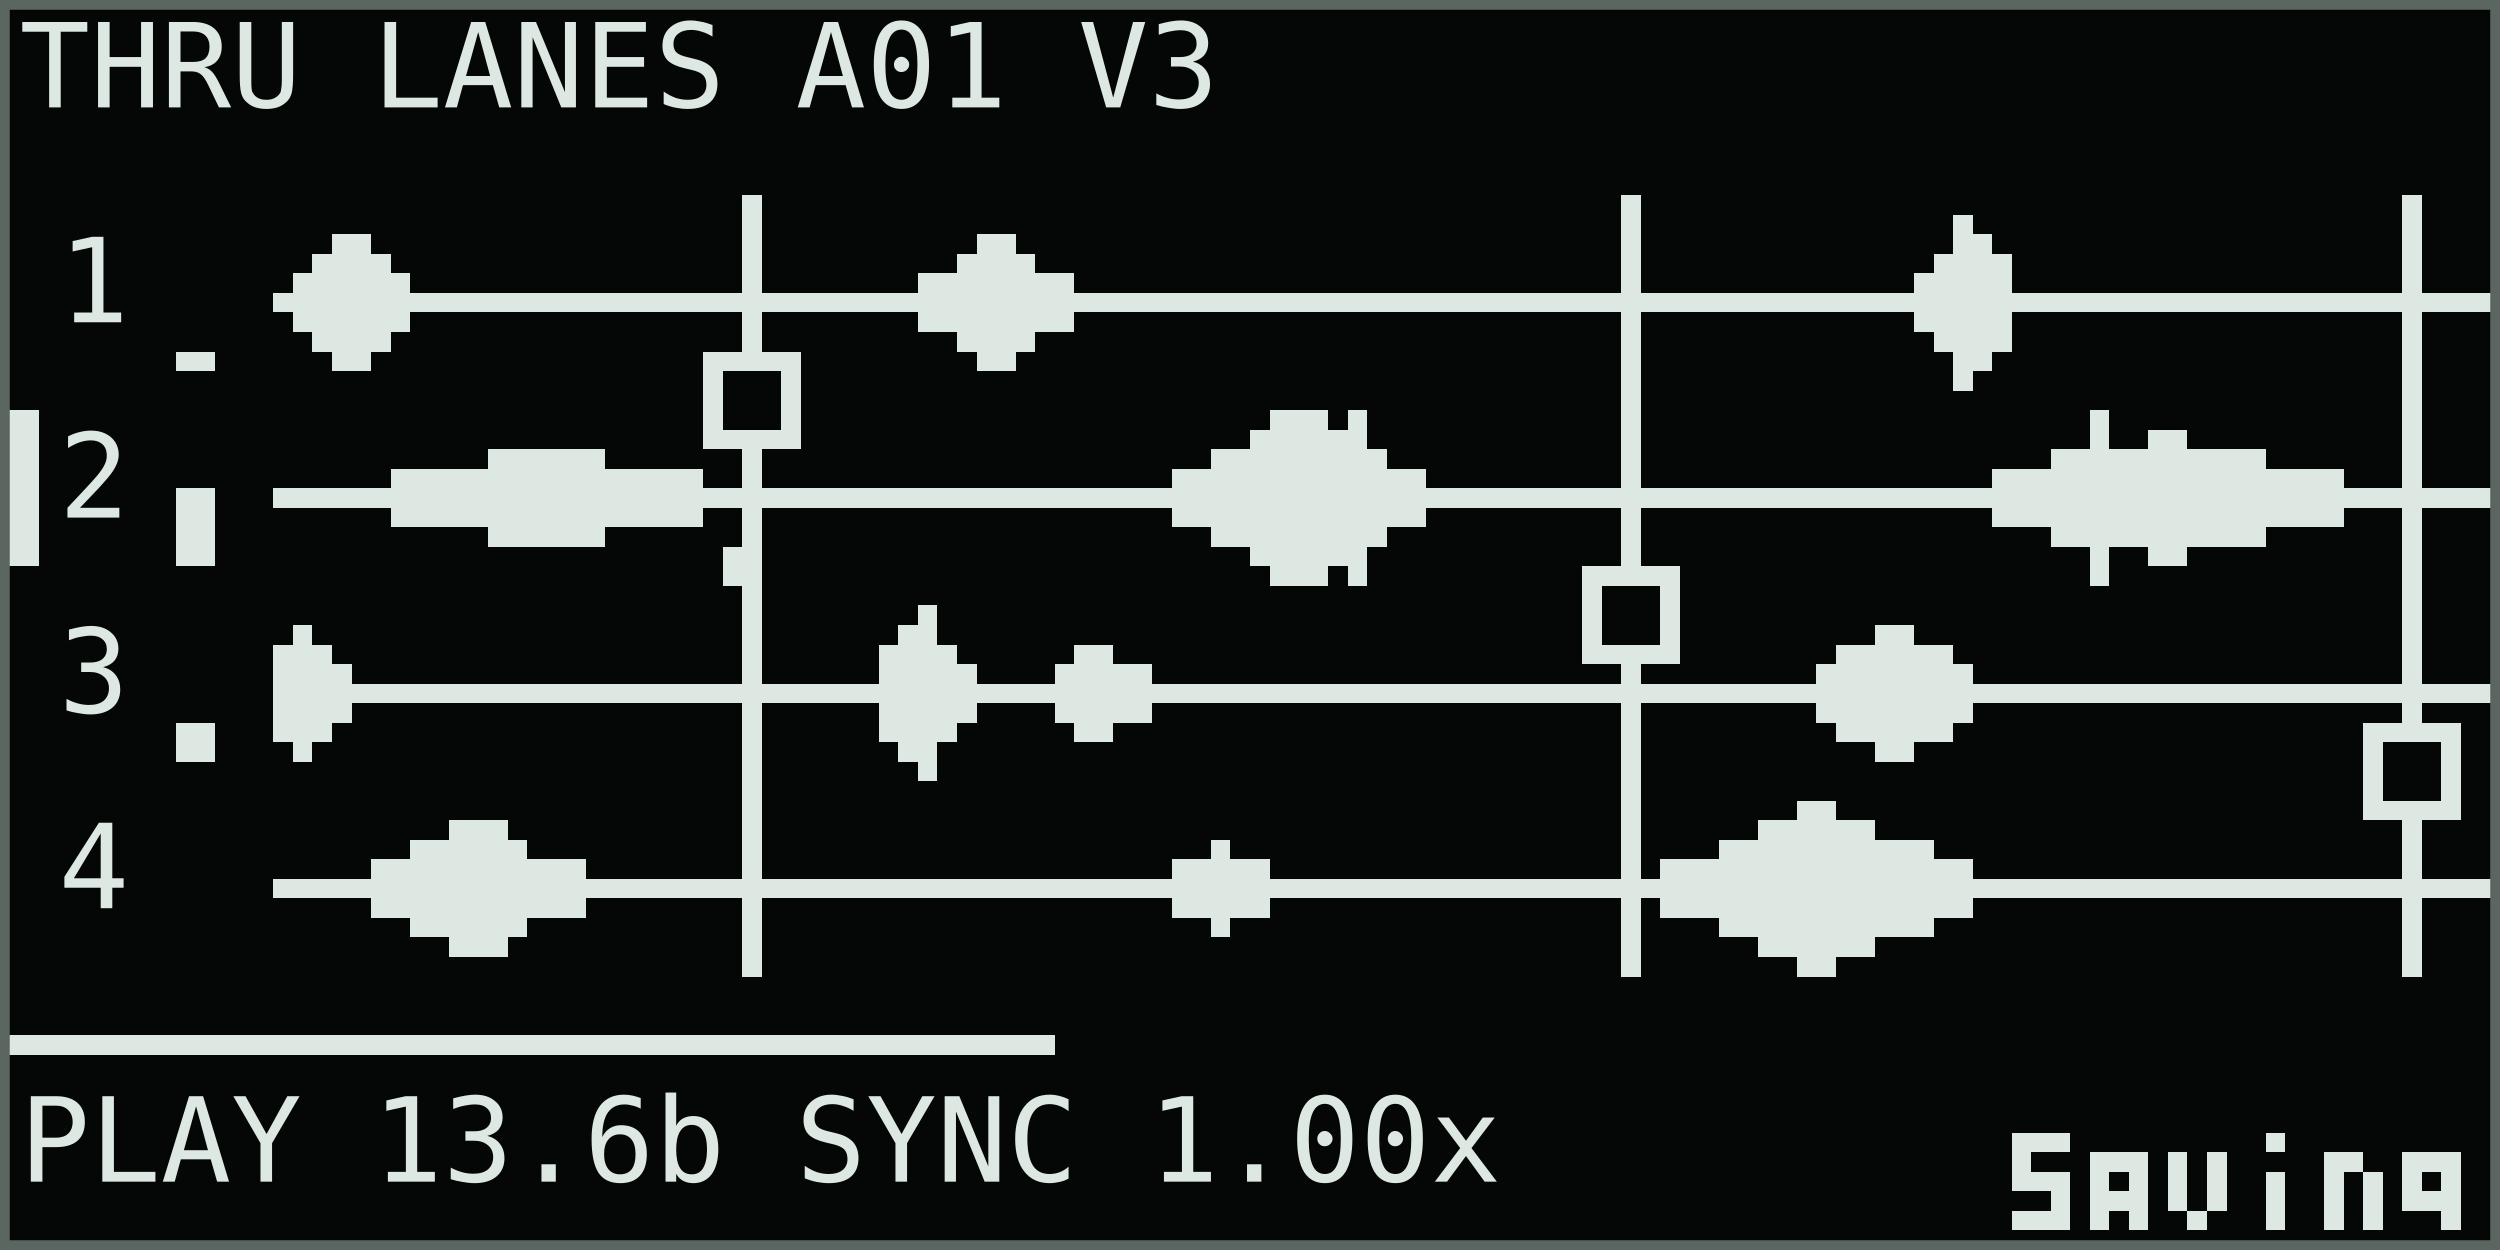
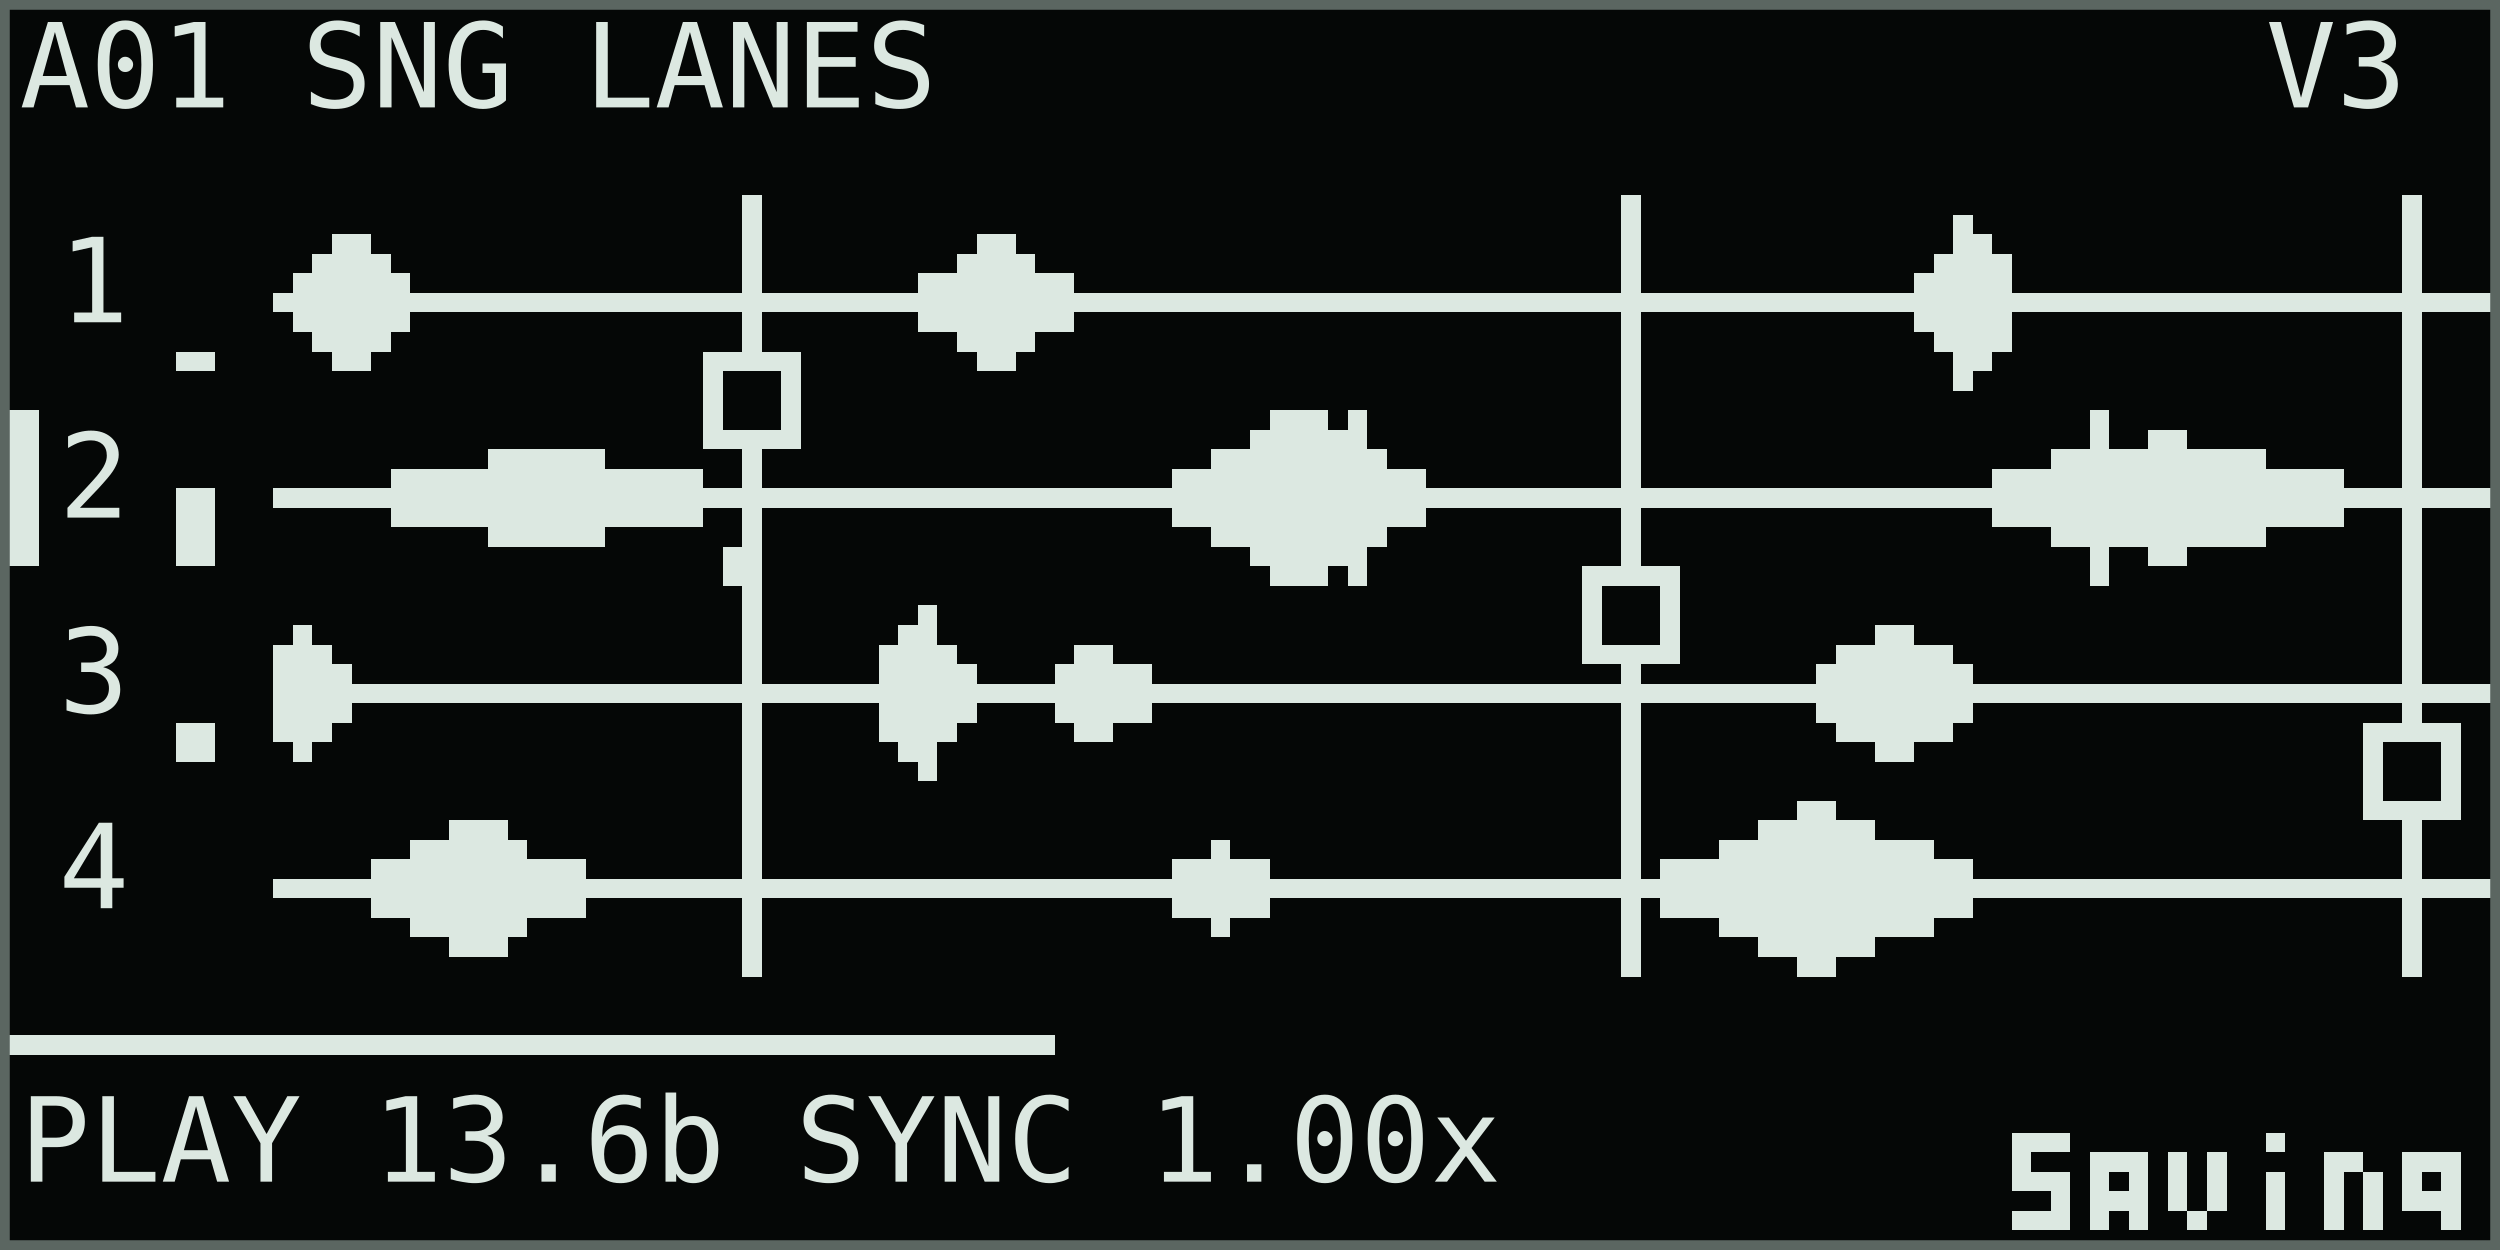
<svg xmlns="http://www.w3.org/2000/svg" width="768" height="384" viewBox="0 0 128 64" role="img" aria-labelledby="title desc">
  <rect width="128" height="64" fill="#050706" />
  <g shape-rendering="crispEdges" font-family="DejaVu Sans Mono, IBM Plex Mono, monospace" font-size="6" font-style="normal" font-weight="400" text-rendering="geometricPrecision">
-     <text x="1" y="5.5" fill="#dce8e1">THRU LANES A01 V3</text>
+     <text x="1" y="5.5" fill="#dce8e1">A01 SNG LANES</text>
+     <text x="116" y="5.5" fill="#dce8e1">V3</text>
    <text x="3" y="16.5" fill="#dce8e1">1</text>
    <rect x="9" y="18" width="2" height="1" fill="#dce8e1" />
    <rect x="14" y="15" width="1" height="1" fill="#dce8e1" />
    <rect x="15" y="14" width="1" height="3" fill="#dce8e1" />
    <rect x="16" y="13" width="1" height="5" fill="#dce8e1" />
    <rect x="17" y="12" width="1" height="7" fill="#dce8e1" />
    <rect x="18" y="12" width="1" height="7" fill="#dce8e1" />
    <rect x="19" y="13" width="1" height="5" fill="#dce8e1" />
    <rect x="20" y="14" width="1" height="3" fill="#dce8e1" />
    <rect x="21" y="15" width="1" height="1" fill="#dce8e1" />
    <rect x="22" y="15" width="1" height="1" fill="#dce8e1" />
    <rect x="23" y="15" width="1" height="1" fill="#dce8e1" />
    <rect x="24" y="15" width="1" height="1" fill="#dce8e1" />
    <rect x="25" y="15" width="1" height="1" fill="#dce8e1" />
    <rect x="26" y="15" width="1" height="1" fill="#dce8e1" />
    <rect x="27" y="15" width="1" height="1" fill="#dce8e1" />
    <rect x="28" y="15" width="1" height="1" fill="#dce8e1" />
    <rect x="29" y="15" width="1" height="1" fill="#dce8e1" />
    <rect x="30" y="15" width="1" height="1" fill="#dce8e1" />
    <rect x="31" y="15" width="1" height="1" fill="#dce8e1" />
    <rect x="32" y="15" width="1" height="1" fill="#dce8e1" />
    <rect x="33" y="15" width="1" height="1" fill="#dce8e1" />
    <rect x="34" y="15" width="1" height="1" fill="#dce8e1" />
    <rect x="35" y="15" width="1" height="1" fill="#dce8e1" />
    <rect x="36" y="15" width="1" height="1" fill="#dce8e1" />
    <rect x="37" y="15" width="1" height="1" fill="#dce8e1" />
    <rect x="38" y="15" width="1" height="1" fill="#dce8e1" />
    <rect x="39" y="15" width="1" height="1" fill="#dce8e1" />
    <rect x="40" y="15" width="1" height="1" fill="#dce8e1" />
    <rect x="41" y="15" width="1" height="1" fill="#dce8e1" />
    <rect x="42" y="15" width="1" height="1" fill="#dce8e1" />
    <rect x="43" y="15" width="1" height="1" fill="#dce8e1" />
    <rect x="44" y="15" width="1" height="1" fill="#dce8e1" />
    <rect x="45" y="15" width="1" height="1" fill="#dce8e1" />
    <rect x="46" y="15" width="1" height="1" fill="#dce8e1" />
    <rect x="47" y="14" width="1" height="3" fill="#dce8e1" />
    <rect x="48" y="14" width="1" height="3" fill="#dce8e1" />
    <rect x="49" y="13" width="1" height="5" fill="#dce8e1" />
    <rect x="50" y="12" width="1" height="7" fill="#dce8e1" />
    <rect x="51" y="12" width="1" height="7" fill="#dce8e1" />
    <rect x="52" y="13" width="1" height="5" fill="#dce8e1" />
    <rect x="53" y="14" width="1" height="3" fill="#dce8e1" />
    <rect x="54" y="14" width="1" height="3" fill="#dce8e1" />
    <rect x="55" y="15" width="1" height="1" fill="#dce8e1" />
    <rect x="56" y="15" width="1" height="1" fill="#dce8e1" />
    <rect x="57" y="15" width="1" height="1" fill="#dce8e1" />
    <rect x="58" y="15" width="1" height="1" fill="#dce8e1" />
    <rect x="59" y="15" width="1" height="1" fill="#dce8e1" />
    <rect x="60" y="15" width="1" height="1" fill="#dce8e1" />
    <rect x="61" y="15" width="1" height="1" fill="#dce8e1" />
    <rect x="62" y="15" width="1" height="1" fill="#dce8e1" />
    <rect x="63" y="15" width="1" height="1" fill="#dce8e1" />
    <rect x="64" y="15" width="1" height="1" fill="#dce8e1" />
    <rect x="65" y="15" width="1" height="1" fill="#dce8e1" />
    <rect x="66" y="15" width="1" height="1" fill="#dce8e1" />
    <rect x="67" y="15" width="1" height="1" fill="#dce8e1" />
    <rect x="68" y="15" width="1" height="1" fill="#dce8e1" />
    <rect x="69" y="15" width="1" height="1" fill="#dce8e1" />
    <rect x="70" y="15" width="1" height="1" fill="#dce8e1" />
    <rect x="71" y="15" width="1" height="1" fill="#dce8e1" />
    <rect x="72" y="15" width="1" height="1" fill="#dce8e1" />
    <rect x="73" y="15" width="1" height="1" fill="#dce8e1" />
    <rect x="74" y="15" width="1" height="1" fill="#dce8e1" />
    <rect x="75" y="15" width="1" height="1" fill="#dce8e1" />
    <rect x="76" y="15" width="1" height="1" fill="#dce8e1" />
    <rect x="77" y="15" width="1" height="1" fill="#dce8e1" />
    <rect x="78" y="15" width="1" height="1" fill="#dce8e1" />
    <rect x="79" y="15" width="1" height="1" fill="#dce8e1" />
    <rect x="80" y="15" width="1" height="1" fill="#dce8e1" />
    <rect x="81" y="15" width="1" height="1" fill="#dce8e1" />
    <rect x="82" y="15" width="1" height="1" fill="#dce8e1" />
    <rect x="83" y="15" width="1" height="1" fill="#dce8e1" />
    <rect x="84" y="15" width="1" height="1" fill="#dce8e1" />
    <rect x="85" y="15" width="1" height="1" fill="#dce8e1" />
    <rect x="86" y="15" width="1" height="1" fill="#dce8e1" />
    <rect x="87" y="15" width="1" height="1" fill="#dce8e1" />
    <rect x="88" y="15" width="1" height="1" fill="#dce8e1" />
    <rect x="89" y="15" width="1" height="1" fill="#dce8e1" />
    <rect x="90" y="15" width="1" height="1" fill="#dce8e1" />
    <rect x="91" y="15" width="1" height="1" fill="#dce8e1" />
    <rect x="92" y="15" width="1" height="1" fill="#dce8e1" />
    <rect x="93" y="15" width="1" height="1" fill="#dce8e1" />
    <rect x="94" y="15" width="1" height="1" fill="#dce8e1" />
    <rect x="95" y="15" width="1" height="1" fill="#dce8e1" />
    <rect x="96" y="15" width="1" height="1" fill="#dce8e1" />
    <rect x="97" y="15" width="1" height="1" fill="#dce8e1" />
    <rect x="98" y="14" width="1" height="3" fill="#dce8e1" />
    <rect x="99" y="13" width="1" height="5" fill="#dce8e1" />
    <rect x="100" y="11" width="1" height="9" fill="#dce8e1" />
    <rect x="101" y="12" width="1" height="7" fill="#dce8e1" />
    <rect x="102" y="13" width="1" height="5" fill="#dce8e1" />
    <rect x="103" y="15" width="1" height="1" fill="#dce8e1" />
    <rect x="104" y="15" width="1" height="1" fill="#dce8e1" />
    <rect x="105" y="15" width="1" height="1" fill="#dce8e1" />
    <rect x="106" y="15" width="1" height="1" fill="#dce8e1" />
    <rect x="107" y="15" width="1" height="1" fill="#dce8e1" />
    <rect x="108" y="15" width="1" height="1" fill="#dce8e1" />
    <rect x="109" y="15" width="1" height="1" fill="#dce8e1" />
    <rect x="110" y="15" width="1" height="1" fill="#dce8e1" />
    <rect x="111" y="15" width="1" height="1" fill="#dce8e1" />
    <rect x="112" y="15" width="1" height="1" fill="#dce8e1" />
    <rect x="113" y="15" width="1" height="1" fill="#dce8e1" />
    <rect x="114" y="15" width="1" height="1" fill="#dce8e1" />
    <rect x="115" y="15" width="1" height="1" fill="#dce8e1" />
    <rect x="116" y="15" width="1" height="1" fill="#dce8e1" />
    <rect x="117" y="15" width="1" height="1" fill="#dce8e1" />
    <rect x="118" y="15" width="1" height="1" fill="#dce8e1" />
    <rect x="119" y="15" width="1" height="1" fill="#dce8e1" />
    <rect x="120" y="15" width="1" height="1" fill="#dce8e1" />
    <rect x="121" y="15" width="1" height="1" fill="#dce8e1" />
    <rect x="122" y="15" width="1" height="1" fill="#dce8e1" />
    <rect x="123" y="15" width="1" height="1" fill="#dce8e1" />
    <rect x="124" y="15" width="1" height="1" fill="#dce8e1" />
    <rect x="125" y="15" width="1" height="1" fill="#dce8e1" />
    <rect x="126" y="15" width="1" height="1" fill="#dce8e1" />
    <rect x="127" y="15" width="1" height="1" fill="#dce8e1" />
    <rect x="0" y="21" width="2" height="8" fill="#dce8e1" />
    <text x="3" y="26.5" fill="#dce8e1">2</text>
    <rect x="9" y="25" width="2" height="4" fill="#dce8e1" />
    <rect x="14" y="25" width="1" height="1" fill="#dce8e1" />
    <rect x="15" y="25" width="1" height="1" fill="#dce8e1" />
    <rect x="16" y="25" width="1" height="1" fill="#dce8e1" />
    <rect x="17" y="25" width="1" height="1" fill="#dce8e1" />
    <rect x="18" y="25" width="1" height="1" fill="#dce8e1" />
    <rect x="19" y="25" width="1" height="1" fill="#dce8e1" />
    <rect x="20" y="24" width="1" height="3" fill="#dce8e1" />
    <rect x="21" y="24" width="1" height="3" fill="#dce8e1" />
    <rect x="22" y="24" width="1" height="3" fill="#dce8e1" />
    <rect x="23" y="24" width="1" height="3" fill="#dce8e1" />
    <rect x="24" y="24" width="1" height="3" fill="#dce8e1" />
    <rect x="25" y="23" width="1" height="5" fill="#dce8e1" />
    <rect x="26" y="23" width="1" height="5" fill="#dce8e1" />
    <rect x="27" y="23" width="1" height="5" fill="#dce8e1" />
    <rect x="28" y="23" width="1" height="5" fill="#dce8e1" />
    <rect x="29" y="23" width="1" height="5" fill="#dce8e1" />
    <rect x="30" y="23" width="1" height="5" fill="#dce8e1" />
    <rect x="31" y="24" width="1" height="3" fill="#dce8e1" />
    <rect x="32" y="24" width="1" height="3" fill="#dce8e1" />
    <rect x="33" y="24" width="1" height="3" fill="#dce8e1" />
    <rect x="34" y="24" width="1" height="3" fill="#dce8e1" />
    <rect x="35" y="24" width="1" height="3" fill="#dce8e1" />
    <rect x="36" y="25" width="1" height="1" fill="#dce8e1" />
    <rect x="37" y="25" width="1" height="1" fill="#dce8e1" />
    <rect x="38" y="25" width="1" height="1" fill="#dce8e1" />
    <rect x="39" y="25" width="1" height="1" fill="#dce8e1" />
    <rect x="40" y="25" width="1" height="1" fill="#dce8e1" />
    <rect x="41" y="25" width="1" height="1" fill="#dce8e1" />
    <rect x="42" y="25" width="1" height="1" fill="#dce8e1" />
    <rect x="43" y="25" width="1" height="1" fill="#dce8e1" />
    <rect x="44" y="25" width="1" height="1" fill="#dce8e1" />
    <rect x="45" y="25" width="1" height="1" fill="#dce8e1" />
    <rect x="46" y="25" width="1" height="1" fill="#dce8e1" />
    <rect x="47" y="25" width="1" height="1" fill="#dce8e1" />
    <rect x="48" y="25" width="1" height="1" fill="#dce8e1" />
    <rect x="49" y="25" width="1" height="1" fill="#dce8e1" />
    <rect x="50" y="25" width="1" height="1" fill="#dce8e1" />
    <rect x="51" y="25" width="1" height="1" fill="#dce8e1" />
    <rect x="52" y="25" width="1" height="1" fill="#dce8e1" />
    <rect x="53" y="25" width="1" height="1" fill="#dce8e1" />
    <rect x="54" y="25" width="1" height="1" fill="#dce8e1" />
    <rect x="55" y="25" width="1" height="1" fill="#dce8e1" />
    <rect x="56" y="25" width="1" height="1" fill="#dce8e1" />
    <rect x="57" y="25" width="1" height="1" fill="#dce8e1" />
    <rect x="58" y="25" width="1" height="1" fill="#dce8e1" />
    <rect x="59" y="25" width="1" height="1" fill="#dce8e1" />
    <rect x="60" y="24" width="1" height="3" fill="#dce8e1" />
    <rect x="61" y="24" width="1" height="3" fill="#dce8e1" />
    <rect x="62" y="23" width="1" height="5" fill="#dce8e1" />
    <rect x="63" y="23" width="1" height="5" fill="#dce8e1" />
    <rect x="64" y="22" width="1" height="7" fill="#dce8e1" />
    <rect x="65" y="21" width="1" height="9" fill="#dce8e1" />
    <rect x="66" y="21" width="1" height="9" fill="#dce8e1" />
    <rect x="67" y="21" width="1" height="9" fill="#dce8e1" />
    <rect x="68" y="22" width="1" height="7" fill="#dce8e1" />
    <rect x="69" y="23" width="1" height="5" fill="#dce8e1" />
    <rect x="70" y="23" width="1" height="5" fill="#dce8e1" />
    <rect x="71" y="24" width="1" height="3" fill="#dce8e1" />
    <rect x="72" y="24" width="1" height="3" fill="#dce8e1" />
    <rect x="73" y="25" width="1" height="1" fill="#dce8e1" />
    <rect x="74" y="25" width="1" height="1" fill="#dce8e1" />
    <rect x="75" y="25" width="1" height="1" fill="#dce8e1" />
    <rect x="76" y="25" width="1" height="1" fill="#dce8e1" />
    <rect x="77" y="25" width="1" height="1" fill="#dce8e1" />
    <rect x="78" y="25" width="1" height="1" fill="#dce8e1" />
    <rect x="79" y="25" width="1" height="1" fill="#dce8e1" />
    <rect x="80" y="25" width="1" height="1" fill="#dce8e1" />
    <rect x="81" y="25" width="1" height="1" fill="#dce8e1" />
    <rect x="82" y="25" width="1" height="1" fill="#dce8e1" />
    <rect x="83" y="25" width="1" height="1" fill="#dce8e1" />
    <rect x="84" y="25" width="1" height="1" fill="#dce8e1" />
    <rect x="85" y="25" width="1" height="1" fill="#dce8e1" />
    <rect x="86" y="25" width="1" height="1" fill="#dce8e1" />
    <rect x="87" y="25" width="1" height="1" fill="#dce8e1" />
    <rect x="88" y="25" width="1" height="1" fill="#dce8e1" />
    <rect x="89" y="25" width="1" height="1" fill="#dce8e1" />
    <rect x="90" y="25" width="1" height="1" fill="#dce8e1" />
    <rect x="91" y="25" width="1" height="1" fill="#dce8e1" />
    <rect x="92" y="25" width="1" height="1" fill="#dce8e1" />
    <rect x="93" y="25" width="1" height="1" fill="#dce8e1" />
    <rect x="94" y="25" width="1" height="1" fill="#dce8e1" />
    <rect x="95" y="25" width="1" height="1" fill="#dce8e1" />
    <rect x="96" y="25" width="1" height="1" fill="#dce8e1" />
    <rect x="97" y="25" width="1" height="1" fill="#dce8e1" />
    <rect x="98" y="25" width="1" height="1" fill="#dce8e1" />
    <rect x="99" y="25" width="1" height="1" fill="#dce8e1" />
    <rect x="100" y="25" width="1" height="1" fill="#dce8e1" />
    <rect x="101" y="25" width="1" height="1" fill="#dce8e1" />
    <rect x="102" y="24" width="1" height="3" fill="#dce8e1" />
    <rect x="103" y="24" width="1" height="3" fill="#dce8e1" />
    <rect x="104" y="24" width="1" height="3" fill="#dce8e1" />
    <rect x="105" y="23" width="1" height="5" fill="#dce8e1" />
    <rect x="106" y="23" width="1" height="5" fill="#dce8e1" />
    <rect x="107" y="23" width="1" height="5" fill="#dce8e1" />
    <rect x="108" y="23" width="1" height="5" fill="#dce8e1" />
    <rect x="109" y="23" width="1" height="5" fill="#dce8e1" />
    <rect x="110" y="22" width="1" height="7" fill="#dce8e1" />
    <rect x="111" y="22" width="1" height="7" fill="#dce8e1" />
    <rect x="112" y="23" width="1" height="5" fill="#dce8e1" />
    <rect x="113" y="23" width="1" height="5" fill="#dce8e1" />
    <rect x="114" y="23" width="1" height="5" fill="#dce8e1" />
    <rect x="115" y="23" width="1" height="5" fill="#dce8e1" />
    <rect x="116" y="24" width="1" height="3" fill="#dce8e1" />
    <rect x="117" y="24" width="1" height="3" fill="#dce8e1" />
    <rect x="118" y="24" width="1" height="3" fill="#dce8e1" />
    <rect x="119" y="24" width="1" height="3" fill="#dce8e1" />
    <rect x="120" y="25" width="1" height="1" fill="#dce8e1" />
    <rect x="121" y="25" width="1" height="1" fill="#dce8e1" />
    <rect x="122" y="25" width="1" height="1" fill="#dce8e1" />
    <rect x="123" y="25" width="1" height="1" fill="#dce8e1" />
    <rect x="124" y="25" width="1" height="1" fill="#dce8e1" />
    <rect x="125" y="25" width="1" height="1" fill="#dce8e1" />
    <rect x="126" y="25" width="1" height="1" fill="#dce8e1" />
    <rect x="127" y="25" width="1" height="1" fill="#dce8e1" />
    <rect x="37" y="21" width="1" height="2" fill="#dce8e1" />
    <rect x="37" y="28" width="1" height="2" fill="#dce8e1" />
    <rect x="69" y="21" width="1" height="2" fill="#dce8e1" />
    <rect x="69" y="28" width="1" height="2" fill="#dce8e1" />
    <rect x="107" y="21" width="1" height="2" fill="#dce8e1" />
    <rect x="107" y="28" width="1" height="2" fill="#dce8e1" />
    <text x="3" y="36.5" fill="#dce8e1">3</text>
    <rect x="9" y="37" width="2" height="2" fill="#dce8e1" />
    <rect x="14" y="33" width="1" height="5" fill="#dce8e1" />
    <rect x="15" y="32" width="1" height="7" fill="#dce8e1" />
    <rect x="16" y="33" width="1" height="5" fill="#dce8e1" />
    <rect x="17" y="34" width="1" height="3" fill="#dce8e1" />
    <rect x="18" y="35" width="1" height="1" fill="#dce8e1" />
    <rect x="19" y="35" width="1" height="1" fill="#dce8e1" />
    <rect x="20" y="35" width="1" height="1" fill="#dce8e1" />
    <rect x="21" y="35" width="1" height="1" fill="#dce8e1" />
    <rect x="22" y="35" width="1" height="1" fill="#dce8e1" />
    <rect x="23" y="35" width="1" height="1" fill="#dce8e1" />
    <rect x="24" y="35" width="1" height="1" fill="#dce8e1" />
    <rect x="25" y="35" width="1" height="1" fill="#dce8e1" />
    <rect x="26" y="35" width="1" height="1" fill="#dce8e1" />
    <rect x="27" y="35" width="1" height="1" fill="#dce8e1" />
    <rect x="28" y="35" width="1" height="1" fill="#dce8e1" />
    <rect x="29" y="35" width="1" height="1" fill="#dce8e1" />
    <rect x="30" y="35" width="1" height="1" fill="#dce8e1" />
    <rect x="31" y="35" width="1" height="1" fill="#dce8e1" />
    <rect x="32" y="35" width="1" height="1" fill="#dce8e1" />
    <rect x="33" y="35" width="1" height="1" fill="#dce8e1" />
    <rect x="34" y="35" width="1" height="1" fill="#dce8e1" />
    <rect x="35" y="35" width="1" height="1" fill="#dce8e1" />
    <rect x="36" y="35" width="1" height="1" fill="#dce8e1" />
    <rect x="37" y="35" width="1" height="1" fill="#dce8e1" />
    <rect x="38" y="35" width="1" height="1" fill="#dce8e1" />
    <rect x="39" y="35" width="1" height="1" fill="#dce8e1" />
    <rect x="40" y="35" width="1" height="1" fill="#dce8e1" />
    <rect x="41" y="35" width="1" height="1" fill="#dce8e1" />
    <rect x="42" y="35" width="1" height="1" fill="#dce8e1" />
    <rect x="43" y="35" width="1" height="1" fill="#dce8e1" />
    <rect x="44" y="35" width="1" height="1" fill="#dce8e1" />
    <rect x="45" y="33" width="1" height="5" fill="#dce8e1" />
    <rect x="46" y="32" width="1" height="7" fill="#dce8e1" />
    <rect x="47" y="31" width="1" height="9" fill="#dce8e1" />
    <rect x="48" y="33" width="1" height="5" fill="#dce8e1" />
    <rect x="49" y="34" width="1" height="3" fill="#dce8e1" />
    <rect x="50" y="35" width="1" height="1" fill="#dce8e1" />
    <rect x="51" y="35" width="1" height="1" fill="#dce8e1" />
    <rect x="52" y="35" width="1" height="1" fill="#dce8e1" />
    <rect x="53" y="35" width="1" height="1" fill="#dce8e1" />
    <rect x="54" y="34" width="1" height="3" fill="#dce8e1" />
    <rect x="55" y="33" width="1" height="5" fill="#dce8e1" />
    <rect x="56" y="33" width="1" height="5" fill="#dce8e1" />
    <rect x="57" y="34" width="1" height="3" fill="#dce8e1" />
    <rect x="58" y="34" width="1" height="3" fill="#dce8e1" />
    <rect x="59" y="35" width="1" height="1" fill="#dce8e1" />
    <rect x="60" y="35" width="1" height="1" fill="#dce8e1" />
    <rect x="61" y="35" width="1" height="1" fill="#dce8e1" />
    <rect x="62" y="35" width="1" height="1" fill="#dce8e1" />
    <rect x="63" y="35" width="1" height="1" fill="#dce8e1" />
    <rect x="64" y="35" width="1" height="1" fill="#dce8e1" />
    <rect x="65" y="35" width="1" height="1" fill="#dce8e1" />
    <rect x="66" y="35" width="1" height="1" fill="#dce8e1" />
    <rect x="67" y="35" width="1" height="1" fill="#dce8e1" />
    <rect x="68" y="35" width="1" height="1" fill="#dce8e1" />
    <rect x="69" y="35" width="1" height="1" fill="#dce8e1" />
    <rect x="70" y="35" width="1" height="1" fill="#dce8e1" />
    <rect x="71" y="35" width="1" height="1" fill="#dce8e1" />
    <rect x="72" y="35" width="1" height="1" fill="#dce8e1" />
    <rect x="73" y="35" width="1" height="1" fill="#dce8e1" />
    <rect x="74" y="35" width="1" height="1" fill="#dce8e1" />
    <rect x="75" y="35" width="1" height="1" fill="#dce8e1" />
    <rect x="76" y="35" width="1" height="1" fill="#dce8e1" />
    <rect x="77" y="35" width="1" height="1" fill="#dce8e1" />
    <rect x="78" y="35" width="1" height="1" fill="#dce8e1" />
    <rect x="79" y="35" width="1" height="1" fill="#dce8e1" />
    <rect x="80" y="35" width="1" height="1" fill="#dce8e1" />
    <rect x="81" y="35" width="1" height="1" fill="#dce8e1" />
    <rect x="82" y="35" width="1" height="1" fill="#dce8e1" />
    <rect x="83" y="35" width="1" height="1" fill="#dce8e1" />
    <rect x="84" y="35" width="1" height="1" fill="#dce8e1" />
    <rect x="85" y="35" width="1" height="1" fill="#dce8e1" />
    <rect x="86" y="35" width="1" height="1" fill="#dce8e1" />
    <rect x="87" y="35" width="1" height="1" fill="#dce8e1" />
    <rect x="88" y="35" width="1" height="1" fill="#dce8e1" />
    <rect x="89" y="35" width="1" height="1" fill="#dce8e1" />
    <rect x="90" y="35" width="1" height="1" fill="#dce8e1" />
    <rect x="91" y="35" width="1" height="1" fill="#dce8e1" />
    <rect x="92" y="35" width="1" height="1" fill="#dce8e1" />
    <rect x="93" y="34" width="1" height="3" fill="#dce8e1" />
    <rect x="94" y="33" width="1" height="5" fill="#dce8e1" />
    <rect x="95" y="33" width="1" height="5" fill="#dce8e1" />
    <rect x="96" y="32" width="1" height="7" fill="#dce8e1" />
    <rect x="97" y="32" width="1" height="7" fill="#dce8e1" />
    <rect x="98" y="33" width="1" height="5" fill="#dce8e1" />
    <rect x="99" y="33" width="1" height="5" fill="#dce8e1" />
    <rect x="100" y="34" width="1" height="3" fill="#dce8e1" />
    <rect x="101" y="35" width="1" height="1" fill="#dce8e1" />
    <rect x="102" y="35" width="1" height="1" fill="#dce8e1" />
    <rect x="103" y="35" width="1" height="1" fill="#dce8e1" />
    <rect x="104" y="35" width="1" height="1" fill="#dce8e1" />
    <rect x="105" y="35" width="1" height="1" fill="#dce8e1" />
    <rect x="106" y="35" width="1" height="1" fill="#dce8e1" />
    <rect x="107" y="35" width="1" height="1" fill="#dce8e1" />
    <rect x="108" y="35" width="1" height="1" fill="#dce8e1" />
    <rect x="109" y="35" width="1" height="1" fill="#dce8e1" />
    <rect x="110" y="35" width="1" height="1" fill="#dce8e1" />
    <rect x="111" y="35" width="1" height="1" fill="#dce8e1" />
    <rect x="112" y="35" width="1" height="1" fill="#dce8e1" />
    <rect x="113" y="35" width="1" height="1" fill="#dce8e1" />
    <rect x="114" y="35" width="1" height="1" fill="#dce8e1" />
    <rect x="115" y="35" width="1" height="1" fill="#dce8e1" />
    <rect x="116" y="35" width="1" height="1" fill="#dce8e1" />
    <rect x="117" y="35" width="1" height="1" fill="#dce8e1" />
    <rect x="118" y="35" width="1" height="1" fill="#dce8e1" />
    <rect x="119" y="35" width="1" height="1" fill="#dce8e1" />
    <rect x="120" y="35" width="1" height="1" fill="#dce8e1" />
    <rect x="121" y="35" width="1" height="1" fill="#dce8e1" />
    <rect x="122" y="35" width="1" height="1" fill="#dce8e1" />
    <rect x="123" y="35" width="1" height="1" fill="#dce8e1" />
    <rect x="124" y="35" width="1" height="1" fill="#dce8e1" />
    <rect x="125" y="35" width="1" height="1" fill="#dce8e1" />
    <rect x="126" y="35" width="1" height="1" fill="#dce8e1" />
    <rect x="127" y="35" width="1" height="1" fill="#dce8e1" />
    <text x="3" y="46.5" fill="#dce8e1">4</text>
    <rect x="14" y="45" width="1" height="1" fill="#dce8e1" />
    <rect x="15" y="45" width="1" height="1" fill="#dce8e1" />
    <rect x="16" y="45" width="1" height="1" fill="#dce8e1" />
    <rect x="17" y="45" width="1" height="1" fill="#dce8e1" />
    <rect x="18" y="45" width="1" height="1" fill="#dce8e1" />
    <rect x="19" y="44" width="1" height="3" fill="#dce8e1" />
    <rect x="20" y="44" width="1" height="3" fill="#dce8e1" />
    <rect x="21" y="43" width="1" height="5" fill="#dce8e1" />
    <rect x="22" y="43" width="1" height="5" fill="#dce8e1" />
    <rect x="23" y="42" width="1" height="7" fill="#dce8e1" />
    <rect x="24" y="42" width="1" height="7" fill="#dce8e1" />
    <rect x="25" y="42" width="1" height="7" fill="#dce8e1" />
    <rect x="26" y="43" width="1" height="5" fill="#dce8e1" />
    <rect x="27" y="44" width="1" height="3" fill="#dce8e1" />
    <rect x="28" y="44" width="1" height="3" fill="#dce8e1" />
    <rect x="29" y="44" width="1" height="3" fill="#dce8e1" />
    <rect x="30" y="45" width="1" height="1" fill="#dce8e1" />
    <rect x="31" y="45" width="1" height="1" fill="#dce8e1" />
    <rect x="32" y="45" width="1" height="1" fill="#dce8e1" />
    <rect x="33" y="45" width="1" height="1" fill="#dce8e1" />
    <rect x="34" y="45" width="1" height="1" fill="#dce8e1" />
    <rect x="35" y="45" width="1" height="1" fill="#dce8e1" />
    <rect x="36" y="45" width="1" height="1" fill="#dce8e1" />
    <rect x="37" y="45" width="1" height="1" fill="#dce8e1" />
    <rect x="38" y="45" width="1" height="1" fill="#dce8e1" />
    <rect x="39" y="45" width="1" height="1" fill="#dce8e1" />
    <rect x="40" y="45" width="1" height="1" fill="#dce8e1" />
    <rect x="41" y="45" width="1" height="1" fill="#dce8e1" />
    <rect x="42" y="45" width="1" height="1" fill="#dce8e1" />
    <rect x="43" y="45" width="1" height="1" fill="#dce8e1" />
    <rect x="44" y="45" width="1" height="1" fill="#dce8e1" />
    <rect x="45" y="45" width="1" height="1" fill="#dce8e1" />
    <rect x="46" y="45" width="1" height="1" fill="#dce8e1" />
    <rect x="47" y="45" width="1" height="1" fill="#dce8e1" />
    <rect x="48" y="45" width="1" height="1" fill="#dce8e1" />
    <rect x="49" y="45" width="1" height="1" fill="#dce8e1" />
    <rect x="50" y="45" width="1" height="1" fill="#dce8e1" />
    <rect x="51" y="45" width="1" height="1" fill="#dce8e1" />
    <rect x="52" y="45" width="1" height="1" fill="#dce8e1" />
    <rect x="53" y="45" width="1" height="1" fill="#dce8e1" />
    <rect x="54" y="45" width="1" height="1" fill="#dce8e1" />
    <rect x="55" y="45" width="1" height="1" fill="#dce8e1" />
    <rect x="56" y="45" width="1" height="1" fill="#dce8e1" />
    <rect x="57" y="45" width="1" height="1" fill="#dce8e1" />
    <rect x="58" y="45" width="1" height="1" fill="#dce8e1" />
    <rect x="59" y="45" width="1" height="1" fill="#dce8e1" />
    <rect x="60" y="44" width="1" height="3" fill="#dce8e1" />
    <rect x="61" y="44" width="1" height="3" fill="#dce8e1" />
    <rect x="62" y="43" width="1" height="5" fill="#dce8e1" />
    <rect x="63" y="44" width="1" height="3" fill="#dce8e1" />
    <rect x="64" y="44" width="1" height="3" fill="#dce8e1" />
    <rect x="65" y="45" width="1" height="1" fill="#dce8e1" />
    <rect x="66" y="45" width="1" height="1" fill="#dce8e1" />
    <rect x="67" y="45" width="1" height="1" fill="#dce8e1" />
    <rect x="68" y="45" width="1" height="1" fill="#dce8e1" />
    <rect x="69" y="45" width="1" height="1" fill="#dce8e1" />
    <rect x="70" y="45" width="1" height="1" fill="#dce8e1" />
    <rect x="71" y="45" width="1" height="1" fill="#dce8e1" />
    <rect x="72" y="45" width="1" height="1" fill="#dce8e1" />
    <rect x="73" y="45" width="1" height="1" fill="#dce8e1" />
    <rect x="74" y="45" width="1" height="1" fill="#dce8e1" />
    <rect x="75" y="45" width="1" height="1" fill="#dce8e1" />
    <rect x="76" y="45" width="1" height="1" fill="#dce8e1" />
    <rect x="77" y="45" width="1" height="1" fill="#dce8e1" />
    <rect x="78" y="45" width="1" height="1" fill="#dce8e1" />
    <rect x="79" y="45" width="1" height="1" fill="#dce8e1" />
    <rect x="80" y="45" width="1" height="1" fill="#dce8e1" />
    <rect x="81" y="45" width="1" height="1" fill="#dce8e1" />
    <rect x="82" y="45" width="1" height="1" fill="#dce8e1" />
    <rect x="83" y="45" width="1" height="1" fill="#dce8e1" />
    <rect x="84" y="45" width="1" height="1" fill="#dce8e1" />
    <rect x="85" y="44" width="1" height="3" fill="#dce8e1" />
    <rect x="86" y="44" width="1" height="3" fill="#dce8e1" />
    <rect x="87" y="44" width="1" height="3" fill="#dce8e1" />
    <rect x="88" y="43" width="1" height="5" fill="#dce8e1" />
    <rect x="89" y="43" width="1" height="5" fill="#dce8e1" />
    <rect x="90" y="42" width="1" height="7" fill="#dce8e1" />
    <rect x="91" y="42" width="1" height="7" fill="#dce8e1" />
    <rect x="92" y="41" width="1" height="9" fill="#dce8e1" />
    <rect x="93" y="41" width="1" height="9" fill="#dce8e1" />
    <rect x="94" y="42" width="1" height="7" fill="#dce8e1" />
    <rect x="95" y="42" width="1" height="7" fill="#dce8e1" />
    <rect x="96" y="43" width="1" height="5" fill="#dce8e1" />
    <rect x="97" y="43" width="1" height="5" fill="#dce8e1" />
    <rect x="98" y="43" width="1" height="5" fill="#dce8e1" />
    <rect x="99" y="44" width="1" height="3" fill="#dce8e1" />
    <rect x="100" y="44" width="1" height="3" fill="#dce8e1" />
    <rect x="101" y="45" width="1" height="1" fill="#dce8e1" />
    <rect x="102" y="45" width="1" height="1" fill="#dce8e1" />
    <rect x="103" y="45" width="1" height="1" fill="#dce8e1" />
    <rect x="104" y="45" width="1" height="1" fill="#dce8e1" />
    <rect x="105" y="45" width="1" height="1" fill="#dce8e1" />
    <rect x="106" y="45" width="1" height="1" fill="#dce8e1" />
    <rect x="107" y="45" width="1" height="1" fill="#dce8e1" />
    <rect x="108" y="45" width="1" height="1" fill="#dce8e1" />
    <rect x="109" y="45" width="1" height="1" fill="#dce8e1" />
    <rect x="110" y="45" width="1" height="1" fill="#dce8e1" />
    <rect x="111" y="45" width="1" height="1" fill="#dce8e1" />
    <rect x="112" y="45" width="1" height="1" fill="#dce8e1" />
    <rect x="113" y="45" width="1" height="1" fill="#dce8e1" />
    <rect x="114" y="45" width="1" height="1" fill="#dce8e1" />
    <rect x="115" y="45" width="1" height="1" fill="#dce8e1" />
    <rect x="116" y="45" width="1" height="1" fill="#dce8e1" />
    <rect x="117" y="45" width="1" height="1" fill="#dce8e1" />
    <rect x="118" y="45" width="1" height="1" fill="#dce8e1" />
    <rect x="119" y="45" width="1" height="1" fill="#dce8e1" />
    <rect x="120" y="45" width="1" height="1" fill="#dce8e1" />
    <rect x="121" y="45" width="1" height="1" fill="#dce8e1" />
    <rect x="122" y="45" width="1" height="1" fill="#dce8e1" />
    <rect x="123" y="45" width="1" height="1" fill="#dce8e1" />
    <rect x="124" y="45" width="1" height="1" fill="#dce8e1" />
    <rect x="125" y="45" width="1" height="1" fill="#dce8e1" />
    <rect x="126" y="45" width="1" height="1" fill="#dce8e1" />
    <rect x="127" y="45" width="1" height="1" fill="#dce8e1" />
    <rect x="38" y="10" width="1" height="40" fill="#dce8e1" />
    <rect x="83" y="10" width="1" height="40" fill="#dce8e1" />
    <rect x="123" y="10" width="1" height="40" fill="#dce8e1" />
    <rect x="36" y="18" width="5" height="5" fill="#050706" />
    <rect x="81" y="29" width="5" height="5" fill="#050706" />
    <rect x="121" y="37" width="5" height="5" fill="#050706" />
    <rect x="36" y="18" width="5" height="1" fill="#dce8e1" />
    <rect x="36" y="22" width="5" height="1" fill="#dce8e1" />
    <rect x="36" y="19" width="1" height="3" fill="#dce8e1" />
    <rect x="40" y="19" width="1" height="3" fill="#dce8e1" />
    <rect x="81" y="29" width="5" height="1" fill="#dce8e1" />
    <rect x="81" y="33" width="5" height="1" fill="#dce8e1" />
    <rect x="81" y="30" width="1" height="3" fill="#dce8e1" />
    <rect x="85" y="30" width="1" height="3" fill="#dce8e1" />
    <rect x="121" y="37" width="5" height="1" fill="#dce8e1" />
    <rect x="121" y="41" width="5" height="1" fill="#dce8e1" />
    <rect x="121" y="38" width="1" height="3" fill="#dce8e1" />
    <rect x="125" y="38" width="1" height="3" fill="#dce8e1" />
    <rect x="0" y="53" width="128" height="1" fill="#050706" />
    <rect x="0" y="53" width="54" height="1" fill="#dce8e1" />
    <text x="1" y="60.5" fill="#dce8e1">PLAY 13.6b SYNC 1.00x</text>
    <rect x="101" y="57" width="27" height="7" fill="#050706" />
    <rect x="103" y="58" width="1" height="1" fill="#dce8e1" />
    <rect x="104" y="58" width="1" height="1" fill="#dce8e1" />
    <rect x="105" y="58" width="1" height="1" fill="#dce8e1" />
    <rect x="103" y="59" width="1" height="1" fill="#dce8e1" />
    <rect x="103" y="60" width="1" height="1" fill="#dce8e1" />
    <rect x="104" y="60" width="1" height="1" fill="#dce8e1" />
    <rect x="105" y="60" width="1" height="1" fill="#dce8e1" />
    <rect x="105" y="61" width="1" height="1" fill="#dce8e1" />
    <rect x="103" y="62" width="1" height="1" fill="#dce8e1" />
    <rect x="104" y="62" width="1" height="1" fill="#dce8e1" />
    <rect x="105" y="62" width="1" height="1" fill="#dce8e1" />
    <rect x="107" y="59" width="1" height="1" fill="#dce8e1" />
    <rect x="108" y="59" width="1" height="1" fill="#dce8e1" />
    <rect x="109" y="59" width="1" height="1" fill="#dce8e1" />
    <rect x="107" y="60" width="1" height="1" fill="#dce8e1" />
    <rect x="109" y="60" width="1" height="1" fill="#dce8e1" />
    <rect x="107" y="61" width="1" height="1" fill="#dce8e1" />
    <rect x="108" y="61" width="1" height="1" fill="#dce8e1" />
    <rect x="109" y="61" width="1" height="1" fill="#dce8e1" />
    <rect x="107" y="62" width="1" height="1" fill="#dce8e1" />
    <rect x="109" y="62" width="1" height="1" fill="#dce8e1" />
    <rect x="111" y="59" width="1" height="1" fill="#dce8e1" />
    <rect x="113" y="59" width="1" height="1" fill="#dce8e1" />
    <rect x="111" y="60" width="1" height="1" fill="#dce8e1" />
    <rect x="113" y="60" width="1" height="1" fill="#dce8e1" />
    <rect x="111" y="61" width="1" height="1" fill="#dce8e1" />
    <rect x="113" y="61" width="1" height="1" fill="#dce8e1" />
    <rect x="112" y="62" width="1" height="1" fill="#dce8e1" />
    <rect x="116" y="58" width="1" height="1" fill="#dce8e1" />
    <rect x="116" y="60" width="1" height="1" fill="#dce8e1" />
    <rect x="116" y="61" width="1" height="1" fill="#dce8e1" />
    <rect x="116" y="62" width="1" height="1" fill="#dce8e1" />
    <rect x="119" y="59" width="1" height="1" fill="#dce8e1" />
    <rect x="120" y="59" width="1" height="1" fill="#dce8e1" />
    <rect x="119" y="60" width="1" height="1" fill="#dce8e1" />
    <rect x="121" y="60" width="1" height="1" fill="#dce8e1" />
    <rect x="119" y="61" width="1" height="1" fill="#dce8e1" />
    <rect x="121" y="61" width="1" height="1" fill="#dce8e1" />
    <rect x="119" y="62" width="1" height="1" fill="#dce8e1" />
    <rect x="121" y="62" width="1" height="1" fill="#dce8e1" />
    <rect x="123" y="59" width="1" height="1" fill="#dce8e1" />
    <rect x="124" y="59" width="1" height="1" fill="#dce8e1" />
    <rect x="125" y="59" width="1" height="1" fill="#dce8e1" />
    <rect x="123" y="60" width="1" height="1" fill="#dce8e1" />
    <rect x="125" y="60" width="1" height="1" fill="#dce8e1" />
    <rect x="123" y="61" width="1" height="1" fill="#dce8e1" />
    <rect x="124" y="61" width="1" height="1" fill="#dce8e1" />
    <rect x="125" y="61" width="1" height="1" fill="#dce8e1" />
    <rect x="125" y="62" width="1" height="1" fill="#dce8e1" />
  </g>
  <rect x="0.25" y="0.25" width="127.5" height="63.5" fill="none" stroke="#5b6661" stroke-width="0.5" />
</svg>
